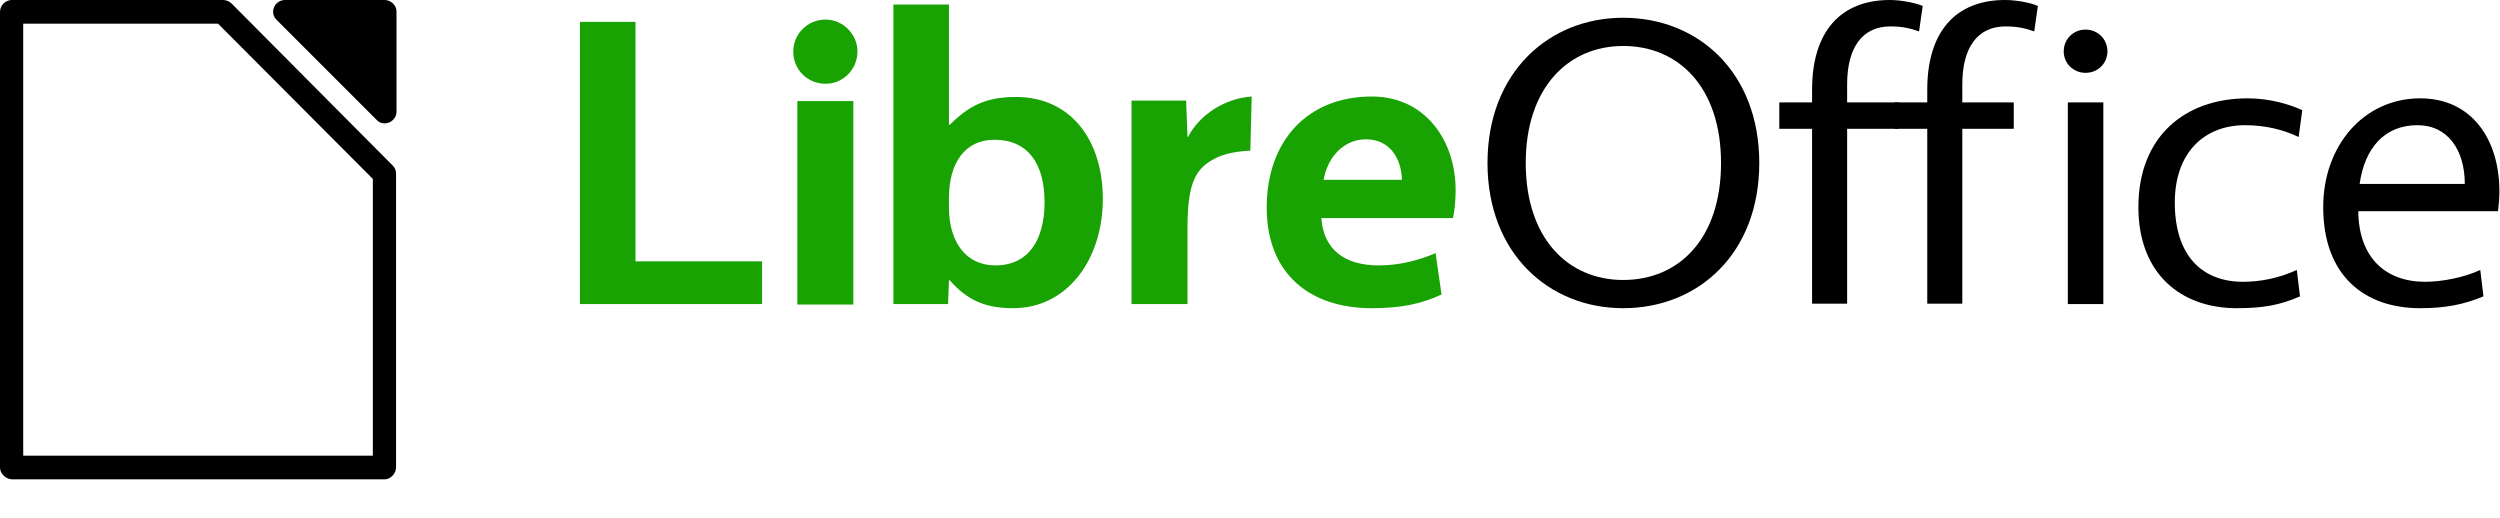
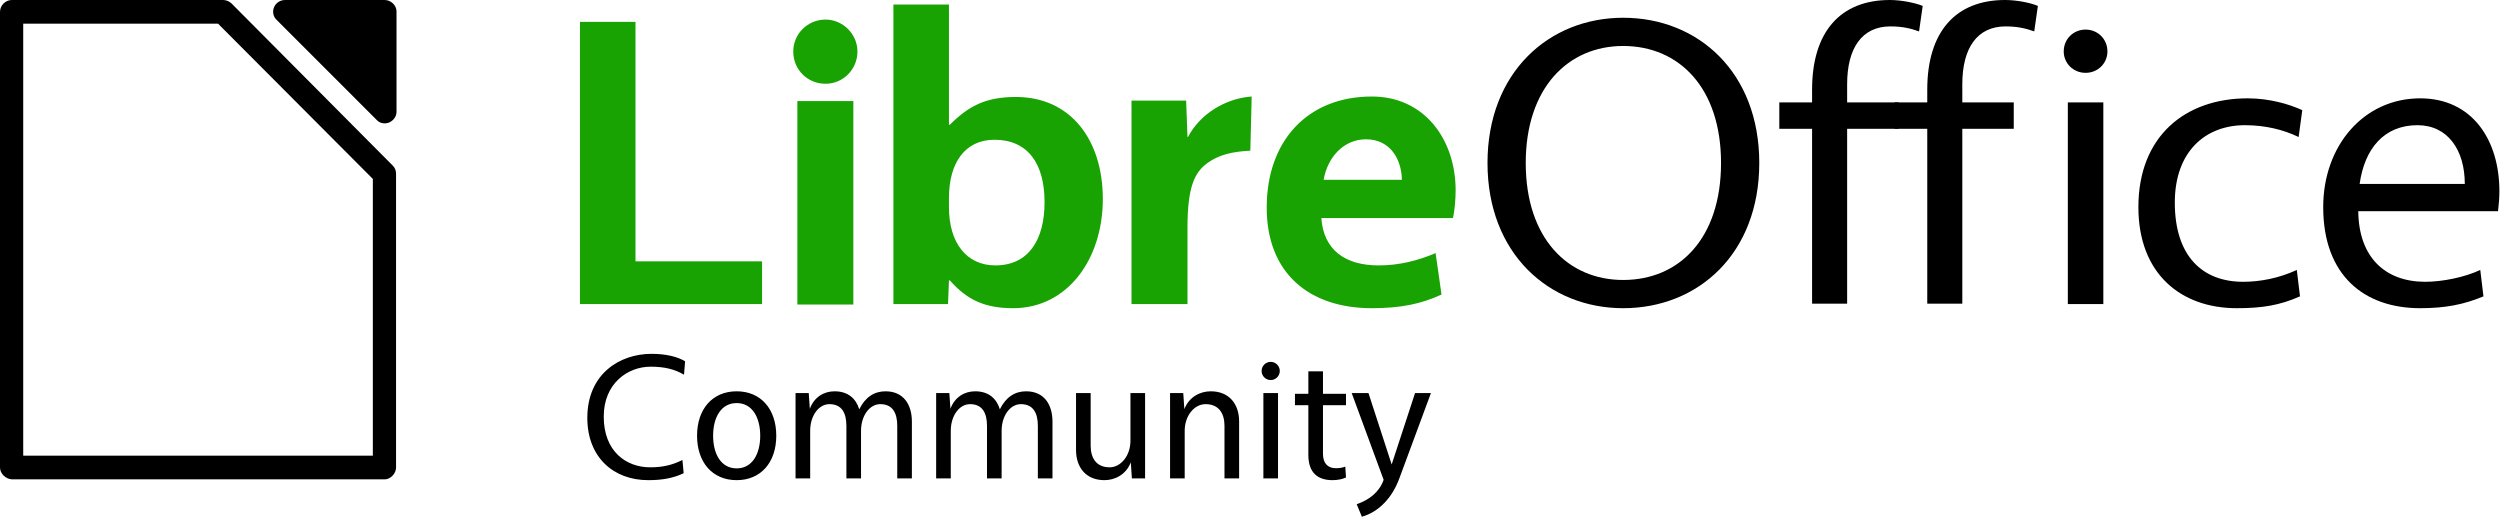
<svg xmlns="http://www.w3.org/2000/svg" stroke-linejoin="round" stroke-width="28.222" fill-rule="evenodd" preserveAspectRatio="xMidYMid" viewBox="0 0 9144.293 1891.771" height="71.5" width="345.611" version="1.2">
  <g class="SlideGroup">
    <path fill="#18a303" d="M2121.35 79.926v1032.38h666.052V955.784h-462.906V79.926zm795.163 1034.045h204.811V369.66h-204.81zm103.238-807.587c63.275 0 116.56-51.619 116.56-118.224 0-63.275-53.285-116.559-116.56-116.559-66.605 0-118.224 53.284-118.224 116.559 0 66.605 51.62 118.224 118.224 118.224zm454.58 149.861h-3.33V16.651h-203.146v1095.655h199.816l3.33-86.587h3.33c63.274 71.601 128.214 101.573 231.452 101.573 198.151 0 328.031-178.169 328.031-399.63 0-214.802-116.559-372.99-318.04-372.99-108.233 0-171.508 31.638-241.443 101.573zm-3.33 268.086c0-128.215 58.28-213.137 166.513-213.137 121.554 0 183.164 86.587 183.164 228.123 0 139.871-59.944 231.453-179.833 231.453-104.903 0-169.843-81.59-169.843-213.137zm1107.311-371.324c-96.577 6.66-189.824 64.94-233.118 148.197h-1.66l-4.99-133.211h-199.815v744.313h204.81V830.9c0-148.196 26.643-201.48 73.266-234.783 41.628-29.972 89.917-41.628 156.522-44.958zm745.978 343.017c0-184.83-113.23-343.017-306.384-343.017-234.783 0-384.645 161.518-384.645 406.292 0 239.778 154.857 367.993 384.645 367.993 108.232 0 183.164-16.65 254.765-49.954l-21.647-151.527c-66.605 28.308-134.875 44.96-208.141 44.96-123.22 0-201.481-56.615-209.807-173.174H5314.3c6.66-26.643 9.99-69.936 9.99-101.573zM4996.258 509.53c88.253 0 129.88 71.601 131.545 148.197h-286.401c14.987-84.922 74.93-148.197 154.856-148.197z" />
    <path d="M5937.056 64.94c-271.416 0-496.207 199.815-496.207 531.176 0 331.361 224.791 531.176 496.207 531.176 274.746 0 497.874-199.815 497.874-531.176 0-331.361-223.128-531.176-497.874-531.176zm0 103.238c204.811 0 358.004 153.192 358.004 427.938 0 276.411-153.193 427.938-358.004 427.938-201.48 0-356.338-151.527-356.338-427.938 0-274.746 154.857-427.938 356.338-427.938zm691.03 159.852v46.624h-119.89v96.577h119.89v639.41H6756.3v-639.41h188.159v-96.577h-188.16v-66.605c0-133.21 54.95-211.471 158.188-211.471 46.625 0 76.597 8.32 104.904 18.316l13.32-93.247C7004.405 9.991 6952.785 0 6912.82 0c-181.497 0-284.735 116.559-284.735 328.03z" />
    <path d="M7049.363 328.03v46.624h-119.89v96.577h119.89v639.41h128.214v-639.41h188.16v-96.577h-188.16v-66.605c0-133.21 54.95-211.471 158.189-211.471 46.623 0 76.595 8.32 104.903 18.316l13.32-93.247C7427.349 9.991 7375.729 0 7334.1 0c-181.498 0-284.736 116.559-284.736 328.03zm514.157 784.276h129.88V374.654h-129.88zm64.94-845.885c44.959 0 79.927-34.968 79.927-78.261 0-44.959-34.968-79.927-79.927-79.927-44.958 0-79.925 34.968-79.925 79.927 0 43.293 34.967 78.261 79.925 78.261zm326.366 474.561c0-186.494 111.563-283.072 256.429-283.072 74.932 0 141.536 16.652 196.486 43.294l13.32-98.243c-46.622-21.647-119.888-43.293-199.815-43.293-228.123 0-399.631 138.205-399.631 397.965 0 243.11 154.857 369.66 359.668 369.66 91.583 0 156.522-9.99 231.453-43.294l-11.655-96.578c-64.941 29.973-133.212 43.294-196.485 43.294-148.197 0-249.77-93.248-249.77-289.733zm1182.241 31.638c3.33-26.642 4.99-49.954 4.99-73.266 0-188.16-99.908-339.686-289.732-339.686-204.811 0-354.672 171.508-354.672 397.965 0 249.77 149.86 369.66 354.672 369.66 91.582 0 159.852-13.322 231.452-43.294l-11.655-96.578c-56.615 26.642-138.206 43.294-201.481 43.294-146.531 0-243.11-89.917-244.774-258.095zm-294.728-314.71c111.563 0 173.173 91.582 173.173 214.802h-384.645c18.317-129.88 89.917-214.802 211.472-214.802zM1042.371.001c-16.652 0-33.303 9.99-39.964 26.642-6.66 14.986-3.33 33.302 8.33 44.958l366.329 366.328c11.656 13.322 29.972 16.652 46.623 9.99 14.986-6.66 26.642-21.646 26.642-38.298V41.628c0-21.647-19.982-41.628-43.293-41.628zm0 0zm-999.077 0C19.982.001 0 19.982 0 43.294v1666.794c0 21.646 19.982 41.628 43.294 43.293h1363.74c21.646 0 41.628-21.647 41.628-43.293V636.08c0-11.656-3.33-21.647-11.656-29.973L847.551 13.322C839.221 4.992 827.569.001 815.913.001zm41.628 86.586h712.675l566.143 567.809v1012.398H84.922zm0 0z" />
+     <g aria-label="Community" style="line-height:1.25" font-weight="400" font-size="652.639" font-family="Vegur" letter-spacing="0" word-spacing="0" stroke-width="746.707">
+       <path d="M2496.111 1682.534c-37.853 18.927-73.095 26.758-118.127 26.758-87.454 0-169.686-58.084-169.686-185.349 0-122.044 88.106-182.739 171.644-182.739 50.253 0 87.453 9.137 122.043 29.369l3.916-48.948c-27.41-16.969-70.485-27.41-122.696-27.41-116.17 0-234.95 73.095-234.95 234.296 0 143.581 95.285 227.771 222.55 227.771 48.295 0 90.717-6.526 129.875-25.452zM2694.513 1431.268c-88.76 0-144.886 65.264-144.886 162.507 0 97.244 56.127 162.507 144.886 162.507 88.759 0 144.886-65.263 144.886-162.507 0-97.243-56.127-162.507-144.886-162.507zm0 43.074c56.78 0 86.148 52.212 86.148 119.433 0 67.222-29.369 119.433-86.148 119.433-56.78 0-86.149-52.21-86.149-119.433 0-67.221 29.37-119.433 86.149-119.433zM2958.178 1437.795h-48.295v311.961h53.516v-174.255c0-54.168 30.674-97.243 70.485-97.243 45.685 0 62 33.285 62 79.622v191.876h53.517v-174.255c0-54.168 30.674-97.243 70.485-97.243 45.685 0 62 33.285 62 79.622v191.876h53.517v-207.54c0-62.652-30.674-110.948-96.59-110.948-40.464 0-73.749 20.885-95.938 65.917-11.748-39.158-41.117-65.917-90.064-65.917-38.506 0-74.401 20.232-90.717 63.959zM3472.456 1437.795h-48.295v311.961h53.516v-174.255c0-54.168 30.674-97.243 70.485-97.243 45.685 0 62.001 33.285 62.001 79.622v191.876h53.516v-174.255c0-54.168 30.674-97.243 70.485-97.243 45.685 0 62.001 33.285 62.001 79.622v191.876h53.517v-207.54c0-62.652-30.674-110.948-96.591-110.948-40.464 0-73.748 20.885-95.938 65.917-11.747-39.158-41.116-65.917-90.064-65.917-38.506 0-74.401 20.232-90.717 63.959zM4188.4 1437.795h-53.516v174.254c0 54.17-34.59 97.243-76.36 97.243-48.947 0-69.179-34.59-69.179-78.969v-192.528h-53.516v208.191c0 63.96 36.547 110.296 103.77 110.296 37.852 0 78.969-19.579 96.59-65.263l3.916 58.737h48.295zM4328.064 1437.795h-48.295v311.961h53.516v-174.255c0-54.168 34.59-97.243 76.359-97.243 48.948 0 69.18 34.59 69.18 78.97v192.528h53.516v-208.192c0-63.958-36.548-110.296-103.77-110.296-37.853 0-78.969 19.58-96.59 65.264zM4647.856 1323.583c-18.274 0-33.284 15.01-33.284 33.284s15.01 33.285 33.284 33.285 33.285-15.01 33.285-33.285c0-18.274-15.01-33.284-33.285-33.284zm-26.758 426.173h53.516v-311.961h-53.516zM4839.078 1440.405v-82.232h-53.516v82.232h-48.948v41.77h48.948v181.433c0 67.874 36.548 92.675 88.759 92.675 18.274 0 37.2-3.916 48.948-9.79l-2.61-39.811c-11.096 4.568-22.843 5.874-34.59 5.874-28.064 0-46.99-16.316-46.99-52.864v-177.518h84.19v-41.769zM5233.924 1437.795h-58.085l-85.495 261.055-84.844-261.055h-61.348l116.823 317.182c-15.664 44.38-50.906 72.443-98.549 89.412l18.927 45.684c62-17.62 110.948-69.18 137.054-140.317z" style="-inkscape-font-specification:'Vegur, Normal';font-variant-ligatures:normal;font-variant-caps:normal;font-variant-numeric:normal;font-variant-east-asian:normal" />
+     </g>
  </g>
</svg>
